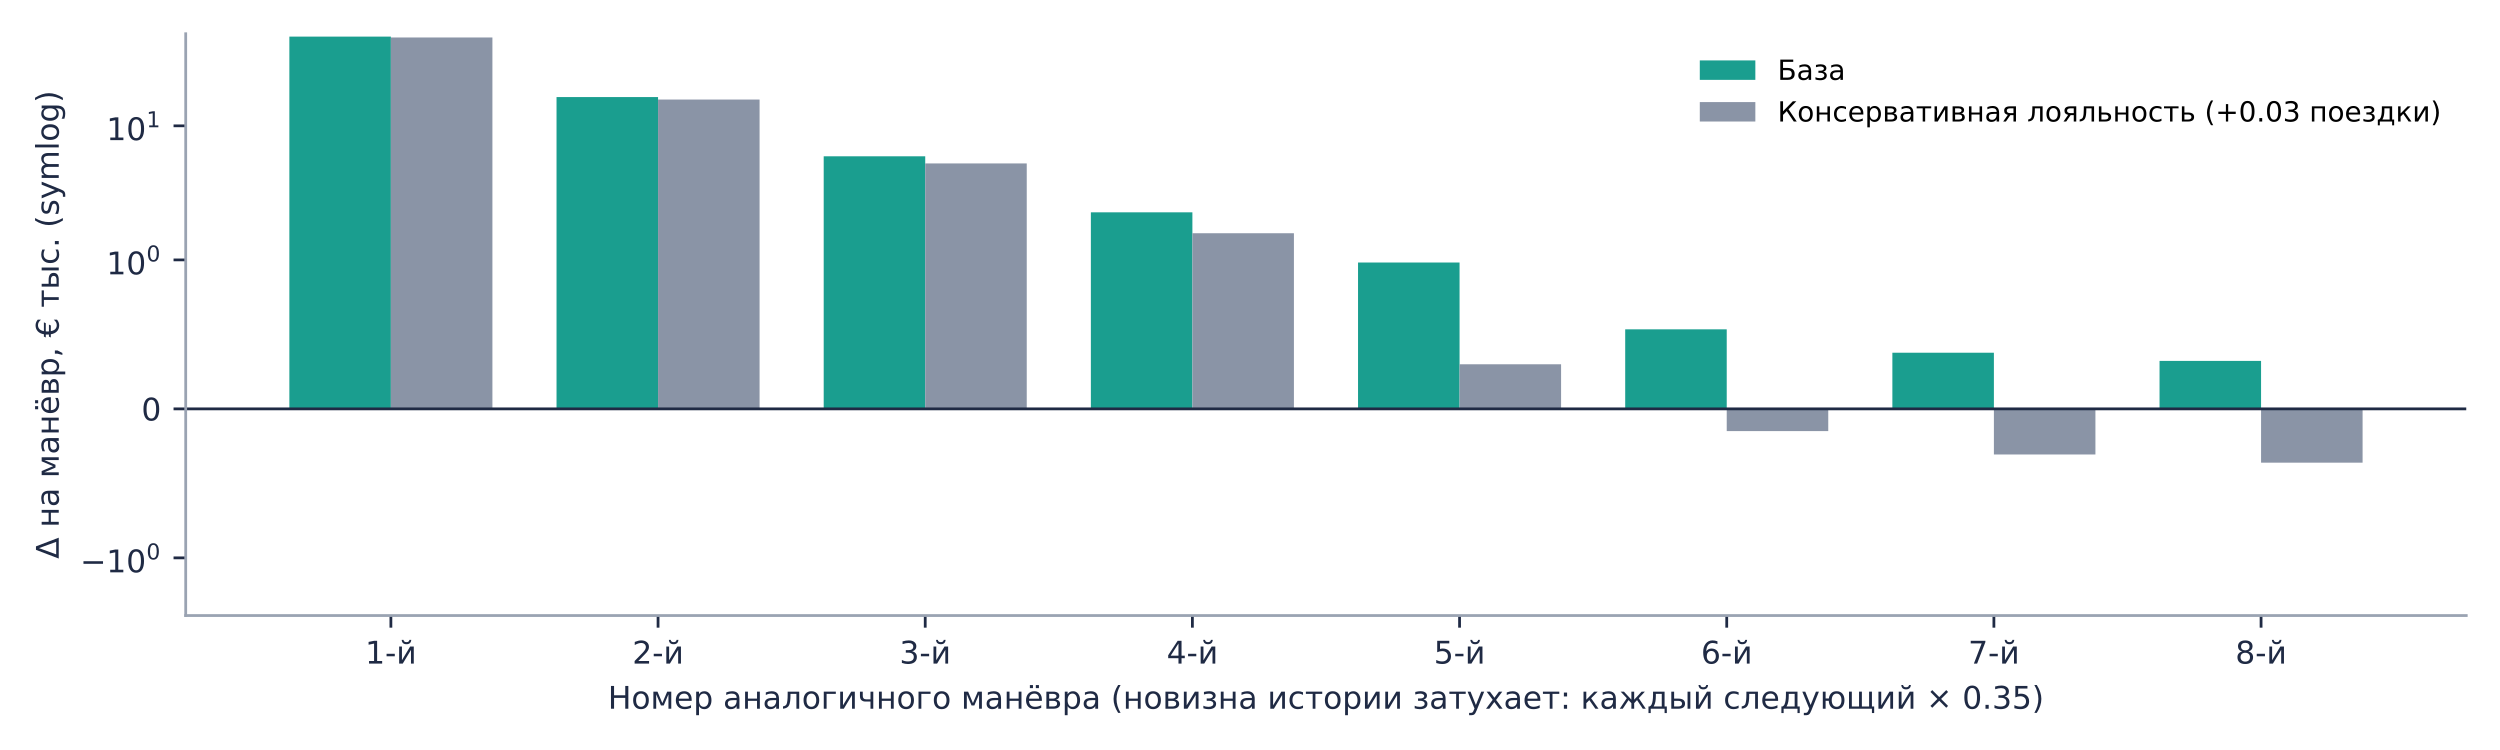
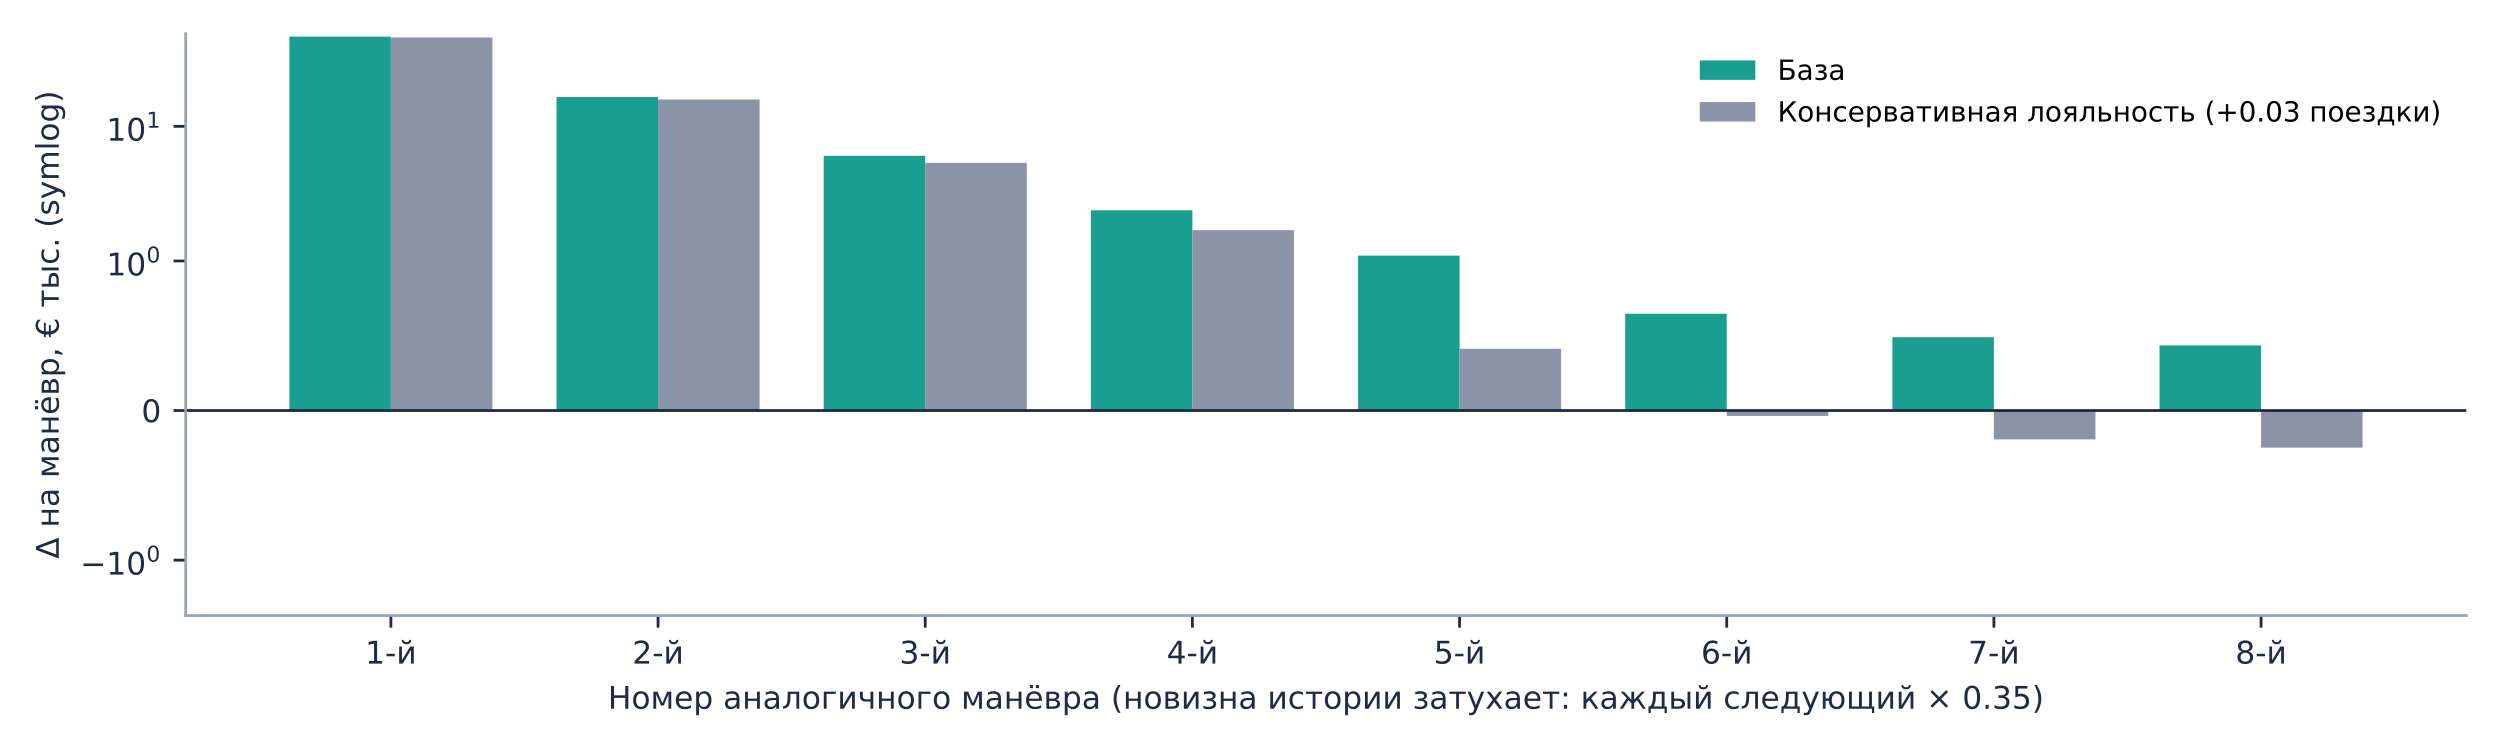
<svg xmlns="http://www.w3.org/2000/svg" xmlns:xlink="http://www.w3.org/1999/xlink" width="720pt" height="216pt" viewBox="0 0 720 216" version="1.1">
  <defs>
    <style type="text/css">*{stroke-linejoin: round; stroke-linecap: butt}</style>
  </defs>
  <g id="figure_1">
    <g id="patch_1">
      <path d="M 0 216  L 720 216  L 720 0  L 0 0  z " style="fill: #ffffff" />
    </g>
    <g id="axes_1">
      <g id="patch_2">
        <path d="M 53.482 177.276  L 710.28 177.276  L 710.28 9.72  L 53.482 9.72  z " style="fill: #ffffff" />
      </g>
      <g id="patch_3">
-         <path d="M 83.337 117.758  L 112.575 117.758  L 112.575 10.544  L 83.337 10.544  z " clip-path="url(#p02e95b4c46)" style="fill: #1a9e8f" />
+         <path d="M 83.337 118.238  L 112.575 118.238  L 112.575 10.546  L 83.337 10.546  z " clip-path="url(#pabe11e2f08)" style="fill: #1a9e8f" />
      </g>
      <g id="patch_4">
-         <path d="M 160.281 117.758  L 189.52 117.758  L 189.52 27.955  L 160.281 27.955  z " clip-path="url(#p02e95b4c46)" style="fill: #1a9e8f" />
+         <path d="M 160.281 118.238  L 189.52 118.238  L 189.52 27.952  L 160.281 27.952  z " clip-path="url(#pabe11e2f08)" style="fill: #1a9e8f" />
      </g>
      <g id="patch_5">
-         <path d="M 237.225 117.758  L 266.464 117.758  L 266.464 45.014  L 237.225 45.014  z " clip-path="url(#p02e95b4c46)" style="fill: #1a9e8f" />
+         <path d="M 237.225 118.238  L 266.464 118.238  L 266.464 44.878  L 237.225 44.878  z " clip-path="url(#pabe11e2f08)" style="fill: #1a9e8f" />
      </g>
      <g id="patch_6">
-         <path d="M 314.17 117.758  L 343.409 117.758  L 343.409 61.149  L 314.17 61.149  z " clip-path="url(#p02e95b4c46)" style="fill: #1a9e8f" />
+         <path d="M 314.17 118.238  L 343.409 118.238  L 343.409 60.576  L 314.17 60.576  z " clip-path="url(#pabe11e2f08)" style="fill: #1a9e8f" />
      </g>
      <g id="patch_7">
-         <path d="M 391.114 117.758  L 420.353 117.758  L 420.353 75.605  L 391.114 75.605  z " clip-path="url(#p02e95b4c46)" style="fill: #1a9e8f" />
+         <path d="M 391.114 118.238  L 420.353 118.238  L 420.353 73.617  L 391.114 73.617  z " clip-path="url(#pabe11e2f08)" style="fill: #1a9e8f" />
      </g>
      <g id="patch_8">
-         <path d="M 468.059 117.758  L 497.298 117.758  L 497.298 94.848  L 468.059 94.848  z " clip-path="url(#p02e95b4c46)" style="fill: #1a9e8f" />
+         <path d="M 468.059 118.238  L 497.298 118.238  L 497.298 90.353  L 468.059 90.353  z " clip-path="url(#pabe11e2f08)" style="fill: #1a9e8f" />
      </g>
      <g id="patch_9">
-         <path d="M 545.003 117.758  L 574.242 117.758  L 574.242 101.584  L 545.003 101.584  z " clip-path="url(#p02e95b4c46)" style="fill: #1a9e8f" />
+         <path d="M 545.003 118.238  L 574.242 118.238  L 574.242 97.116  L 545.003 97.116  z " clip-path="url(#pabe11e2f08)" style="fill: #1a9e8f" />
      </g>
      <g id="patch_10">
-         <path d="M 621.948 117.758  L 651.187 117.758  L 651.187 103.941  L 621.948 103.941  z " clip-path="url(#p02e95b4c46)" style="fill: #1a9e8f" />
+         <path d="M 621.948 118.238  L 651.187 118.238  L 651.187 99.482  L 621.948 99.482  z " clip-path="url(#pabe11e2f08)" style="fill: #1a9e8f" />
      </g>
      <g id="patch_11">
-         <path d="M 112.575 117.758  L 141.814 117.758  L 141.814 10.794  L 112.575 10.794  z " clip-path="url(#p02e95b4c46)" style="fill: #8a94a6" />
+         <path d="M 112.575 118.238  L 141.814 118.238  L 141.814 10.796  L 112.575 10.796  z " clip-path="url(#pabe11e2f08)" style="fill: #8a94a6" />
      </g>
      <g id="patch_12">
-         <path d="M 189.52 117.758  L 218.759 117.758  L 218.759 28.669  L 189.52 28.669  z " clip-path="url(#p02e95b4c46)" style="fill: #8a94a6" />
+         <path d="M 189.52 118.238  L 218.759 118.238  L 218.759 28.664  L 189.52 28.664  z " clip-path="url(#pabe11e2f08)" style="fill: #8a94a6" />
      </g>
      <g id="patch_13">
-         <path d="M 266.464 117.758  L 295.703 117.758  L 295.703 47.068  L 266.464 47.068  z " clip-path="url(#p02e95b4c46)" style="fill: #8a94a6" />
+         <path d="M 266.464 118.238  L 295.703 118.238  L 295.703 46.9  L 266.464 46.9  z " clip-path="url(#pabe11e2f08)" style="fill: #8a94a6" />
      </g>
      <g id="patch_14">
-         <path d="M 343.409 117.758  L 372.648 117.758  L 372.648 67.172  L 343.409 67.172  z " clip-path="url(#p02e95b4c46)" style="fill: #8a94a6" />
+         <path d="M 343.409 118.238  L 372.648 118.238  L 372.648 66.28  L 343.409 66.28  z " clip-path="url(#pabe11e2f08)" style="fill: #8a94a6" />
      </g>
      <g id="patch_15">
-         <path d="M 420.353 117.758  L 449.592 117.758  L 449.592 104.912  L 420.353 104.912  z " clip-path="url(#p02e95b4c46)" style="fill: #8a94a6" />
+         <path d="M 420.353 118.238  L 449.592 118.238  L 449.592 100.458  L 420.353 100.458  z " clip-path="url(#pabe11e2f08)" style="fill: #8a94a6" />
      </g>
      <g id="patch_16">
-         <path d="M 497.298 117.758  L 526.537 117.758  L 526.537 124.156  L 497.298 124.156  z " clip-path="url(#p02e95b4c46)" style="fill: #8a94a6" />
+         <path d="M 497.298 118.238  L 526.537 118.238  L 526.537 119.78  L 497.298 119.78  z " clip-path="url(#pabe11e2f08)" style="fill: #8a94a6" />
      </g>
      <g id="patch_17">
-         <path d="M 574.242 117.758  L 603.481 117.758  L 603.481 130.891  L 574.242 130.891  z " clip-path="url(#p02e95b4c46)" style="fill: #8a94a6" />
+         <path d="M 574.242 118.238  L 603.481 118.238  L 603.481 126.543  L 574.242 126.543  z " clip-path="url(#pabe11e2f08)" style="fill: #8a94a6" />
      </g>
      <g id="patch_18">
-         <path d="M 651.187 117.758  L 680.426 117.758  L 680.426 133.248  L 651.187 133.248  z " clip-path="url(#p02e95b4c46)" style="fill: #8a94a6" />
+         <path d="M 651.187 118.238  L 680.426 118.238  L 680.426 128.91  L 651.187 128.91  z " clip-path="url(#pabe11e2f08)" style="fill: #8a94a6" />
      </g>
      <g id="matplotlib.axis_1">
        <g id="xtick_1">
          <g id="line2d_1">
            <defs>
-               <path id="m75fdf90c23" d="M 0 0  L 0 3.5  " style="stroke: #1f2a44; stroke-width: 0.8" />
+               <path id="m5e2905c6a8" d="M 0 0  L 0 3.5  " style="stroke: #1f2a44; stroke-width: 0.8" />
            </defs>
            <g>
-               <use xlink:href="#m75fdf90c23" x="112.575" y="177.276" style="fill: #1f2a44; stroke: #1f2a44; stroke-width: 0.8" />
+               <use xlink:href="#m5e2905c6a8" x="112.575" y="177.276" style="fill: #1f2a44; stroke: #1f2a44; stroke-width: 0.8" />
            </g>
          </g>
          <g id="text_1">
            <g style="fill: #1f2a44" transform="translate(105.1645 191.1137) scale(0.09 -0.09)">
              <defs>
                <path id="DejaVuSans-14" d="M 794 531  L 1825 531  L 1825 4091  L 703 3866  L 703 4441  L 1819 4666  L 2450 4666  L 2450 531  L 3481 531  L 3481 0  L 794 0  L 794 531  z " transform="scale(0.015625)" />
                <path id="DejaVuSans-10" d="M 313 2009  L 1997 2009  L 1997 1497  L 313 1497  L 313 2009  z " transform="scale(0.015625)" />
                <path id="DejaVuSans-3cd" d="M 3578 3500  L 3578 0  L 3006 0  L 3006 2809  L 1319 0  L 581 0  L 581 3500  L 1153 3500  L 1153 697  L 2838 3500  L 3578 3500  z M 1103 4862  L 1472 4862  Q 1506 4628 1657 4510  Q 1809 4393 2081 4393  Q 2350 4393 2500 4509  Q 2650 4625 2690 4862  L 3059 4862  Q 3028 4415 2781 4190  Q 2534 3965 2081 3965  Q 1628 3965 1381 4190  Q 1134 4415 1103 4862  z " transform="scale(0.015625)" />
              </defs>
              <use xlink:href="#DejaVuSans-14" />
              <use xlink:href="#DejaVuSans-10" transform="translate(63.625 0)" />
              <use xlink:href="#DejaVuSans-3cd" transform="translate(99.70312 0)" />
            </g>
          </g>
        </g>
        <g id="xtick_2">
          <g id="line2d_2">
            <g>
-               <use xlink:href="#m75fdf90c23" x="189.52" y="177.276" style="fill: #1f2a44; stroke: #1f2a44; stroke-width: 0.8" />
+               <use xlink:href="#m5e2905c6a8" x="189.52" y="177.276" style="fill: #1f2a44; stroke: #1f2a44; stroke-width: 0.8" />
            </g>
          </g>
          <g id="text_2">
            <g style="fill: #1f2a44" transform="translate(182.109 191.1137) scale(0.09 -0.09)">
              <defs>
                <path id="DejaVuSans-15" d="M 1228 531  L 3431 531  L 3431 0  L 469 0  L 469 531  Q 828 903 1448 1529  Q 2069 2156 2228 2338  Q 2531 2678 2651 2914  Q 2772 3150 2772 3378  Q 2772 3750 2511 3984  Q 2250 4219 1831 4219  Q 1534 4219 1204 4116  Q 875 4013 500 3803  L 500 4441  Q 881 4594 1212 4672  Q 1544 4750 1819 4750  Q 2544 4750 2975 4387  Q 3406 4025 3406 3419  Q 3406 3131 3298 2873  Q 3191 2616 2906 2266  Q 2828 2175 2409 1742  Q 1991 1309 1228 531  z " transform="scale(0.015625)" />
              </defs>
              <use xlink:href="#DejaVuSans-15" />
              <use xlink:href="#DejaVuSans-10" transform="translate(63.625 0)" />
              <use xlink:href="#DejaVuSans-3cd" transform="translate(99.70312 0)" />
            </g>
          </g>
        </g>
        <g id="xtick_3">
          <g id="line2d_3">
            <g>
-               <use xlink:href="#m75fdf90c23" x="266.464" y="177.276" style="fill: #1f2a44; stroke: #1f2a44; stroke-width: 0.8" />
+               <use xlink:href="#m5e2905c6a8" x="266.464" y="177.276" style="fill: #1f2a44; stroke: #1f2a44; stroke-width: 0.8" />
            </g>
          </g>
          <g id="text_3">
            <g style="fill: #1f2a44" transform="translate(259.0534 191.1137) scale(0.09 -0.09)">
              <defs>
                <path id="DejaVuSans-16" d="M 2597 2516  Q 3050 2419 3304 2112  Q 3559 1806 3559 1356  Q 3559 666 3084 287  Q 2609 -91 1734 -91  Q 1441 -91 1130 -33  Q 819 25 488 141  L 488 750  Q 750 597 1062 519  Q 1375 441 1716 441  Q 2309 441 2620 675  Q 2931 909 2931 1356  Q 2931 1769 2642 2001  Q 2353 2234 1838 2234  L 1294 2234  L 1294 2753  L 1863 2753  Q 2328 2753 2575 2939  Q 2822 3125 2822 3475  Q 2822 3834 2567 4026  Q 2313 4219 1838 4219  Q 1578 4219 1281 4162  Q 984 4106 628 3988  L 628 4550  Q 988 4650 1302 4700  Q 1616 4750 1894 4750  Q 2613 4750 3031 4423  Q 3450 4097 3450 3541  Q 3450 3153 3228 2886  Q 3006 2619 2597 2516  z " transform="scale(0.015625)" />
              </defs>
              <use xlink:href="#DejaVuSans-16" />
              <use xlink:href="#DejaVuSans-10" transform="translate(63.625 0)" />
              <use xlink:href="#DejaVuSans-3cd" transform="translate(99.70312 0)" />
            </g>
          </g>
        </g>
        <g id="xtick_4">
          <g id="line2d_4">
            <g>
-               <use xlink:href="#m75fdf90c23" x="343.409" y="177.276" style="fill: #1f2a44; stroke: #1f2a44; stroke-width: 0.8" />
+               <use xlink:href="#m5e2905c6a8" x="343.409" y="177.276" style="fill: #1f2a44; stroke: #1f2a44; stroke-width: 0.8" />
            </g>
          </g>
          <g id="text_4">
            <g style="fill: #1f2a44" transform="translate(335.9979 191.1137) scale(0.09 -0.09)">
              <defs>
                <path id="DejaVuSans-17" d="M 2419 4116  L 825 1625  L 2419 1625  L 2419 4116  z M 2253 4666  L 3047 4666  L 3047 1625  L 3713 1625  L 3713 1100  L 3047 1100  L 3047 0  L 2419 0  L 2419 1100  L 313 1100  L 313 1709  L 2253 4666  z " transform="scale(0.015625)" />
              </defs>
              <use xlink:href="#DejaVuSans-17" />
              <use xlink:href="#DejaVuSans-10" transform="translate(63.625 0)" />
              <use xlink:href="#DejaVuSans-3cd" transform="translate(99.70312 0)" />
            </g>
          </g>
        </g>
        <g id="xtick_5">
          <g id="line2d_5">
            <g>
-               <use xlink:href="#m75fdf90c23" x="420.353" y="177.276" style="fill: #1f2a44; stroke: #1f2a44; stroke-width: 0.8" />
+               <use xlink:href="#m5e2905c6a8" x="420.353" y="177.276" style="fill: #1f2a44; stroke: #1f2a44; stroke-width: 0.8" />
            </g>
          </g>
          <g id="text_5">
            <g style="fill: #1f2a44" transform="translate(412.9423 191.1137) scale(0.09 -0.09)">
              <defs>
                <path id="DejaVuSans-18" d="M 691 4666  L 3169 4666  L 3169 4134  L 1269 4134  L 1269 2991  Q 1406 3038 1543 3061  Q 1681 3084 1819 3084  Q 2600 3084 3056 2656  Q 3513 2228 3513 1497  Q 3513 744 3044 326  Q 2575 -91 1722 -91  Q 1428 -91 1123 -41  Q 819 9 494 109  L 494 744  Q 775 591 1075 516  Q 1375 441 1709 441  Q 2250 441 2565 725  Q 2881 1009 2881 1497  Q 2881 1984 2565 2268  Q 2250 2553 1709 2553  Q 1456 2553 1204 2497  Q 953 2441 691 2322  L 691 4666  z " transform="scale(0.015625)" />
              </defs>
              <use xlink:href="#DejaVuSans-18" />
              <use xlink:href="#DejaVuSans-10" transform="translate(63.625 0)" />
              <use xlink:href="#DejaVuSans-3cd" transform="translate(99.70312 0)" />
            </g>
          </g>
        </g>
        <g id="xtick_6">
          <g id="line2d_6">
            <g>
-               <use xlink:href="#m75fdf90c23" x="497.298" y="177.276" style="fill: #1f2a44; stroke: #1f2a44; stroke-width: 0.8" />
+               <use xlink:href="#m5e2905c6a8" x="497.298" y="177.276" style="fill: #1f2a44; stroke: #1f2a44; stroke-width: 0.8" />
            </g>
          </g>
          <g id="text_6">
            <g style="fill: #1f2a44" transform="translate(489.8868 191.1137) scale(0.09 -0.09)">
              <defs>
                <path id="DejaVuSans-19" d="M 2113 2584  Q 1688 2584 1439 2293  Q 1191 2003 1191 1497  Q 1191 994 1439 701  Q 1688 409 2113 409  Q 2538 409 2786 701  Q 3034 994 3034 1497  Q 3034 2003 2786 2293  Q 2538 2584 2113 2584  z M 3366 4563  L 3366 3988  Q 3128 4100 2886 4159  Q 2644 4219 2406 4219  Q 1781 4219 1451 3797  Q 1122 3375 1075 2522  Q 1259 2794 1537 2939  Q 1816 3084 2150 3084  Q 2853 3084 3261 2657  Q 3669 2231 3669 1497  Q 3669 778 3244 343  Q 2819 -91 2113 -91  Q 1303 -91 875 529  Q 447 1150 447 2328  Q 447 3434 972 4092  Q 1497 4750 2381 4750  Q 2619 4750 2861 4703  Q 3103 4656 3366 4563  z " transform="scale(0.015625)" />
              </defs>
              <use xlink:href="#DejaVuSans-19" />
              <use xlink:href="#DejaVuSans-10" transform="translate(63.625 0)" />
              <use xlink:href="#DejaVuSans-3cd" transform="translate(99.70312 0)" />
            </g>
          </g>
        </g>
        <g id="xtick_7">
          <g id="line2d_7">
            <g>
-               <use xlink:href="#m75fdf90c23" x="574.242" y="177.276" style="fill: #1f2a44; stroke: #1f2a44; stroke-width: 0.8" />
+               <use xlink:href="#m5e2905c6a8" x="574.242" y="177.276" style="fill: #1f2a44; stroke: #1f2a44; stroke-width: 0.8" />
            </g>
          </g>
          <g id="text_7">
            <g style="fill: #1f2a44" transform="translate(566.8313 191.1137) scale(0.09 -0.09)">
              <defs>
                <path id="DejaVuSans-1a" d="M 525 4666  L 3525 4666  L 3525 4397  L 1831 0  L 1172 0  L 2766 4134  L 525 4134  L 525 4666  z " transform="scale(0.015625)" />
              </defs>
              <use xlink:href="#DejaVuSans-1a" />
              <use xlink:href="#DejaVuSans-10" transform="translate(63.625 0)" />
              <use xlink:href="#DejaVuSans-3cd" transform="translate(99.70312 0)" />
            </g>
          </g>
        </g>
        <g id="xtick_8">
          <g id="line2d_8">
            <g>
-               <use xlink:href="#m75fdf90c23" x="651.187" y="177.276" style="fill: #1f2a44; stroke: #1f2a44; stroke-width: 0.8" />
+               <use xlink:href="#m5e2905c6a8" x="651.187" y="177.276" style="fill: #1f2a44; stroke: #1f2a44; stroke-width: 0.8" />
            </g>
          </g>
          <g id="text_8">
            <g style="fill: #1f2a44" transform="translate(643.7757 191.1137) scale(0.09 -0.09)">
              <defs>
                <path id="DejaVuSans-1b" d="M 2034 2216  Q 1584 2216 1326 1975  Q 1069 1734 1069 1313  Q 1069 891 1326 650  Q 1584 409 2034 409  Q 2484 409 2743 651  Q 3003 894 3003 1313  Q 3003 1734 2745 1975  Q 2488 2216 2034 2216  z M 1403 2484  Q 997 2584 770 2862  Q 544 3141 544 3541  Q 544 4100 942 4425  Q 1341 4750 2034 4750  Q 2731 4750 3128 4425  Q 3525 4100 3525 3541  Q 3525 3141 3298 2862  Q 3072 2584 2669 2484  Q 3125 2378 3379 2068  Q 3634 1759 3634 1313  Q 3634 634 3220 271  Q 2806 -91 2034 -91  Q 1263 -91 848 271  Q 434 634 434 1313  Q 434 1759 690 2068  Q 947 2378 1403 2484  z M 1172 3481  Q 1172 3119 1398 2916  Q 1625 2713 2034 2713  Q 2441 2713 2670 2916  Q 2900 3119 2900 3481  Q 2900 3844 2670 4047  Q 2441 4250 2034 4250  Q 1625 4250 1398 4047  Q 1172 3844 1172 3481  z " transform="scale(0.015625)" />
              </defs>
              <use xlink:href="#DejaVuSans-1b" />
              <use xlink:href="#DejaVuSans-10" transform="translate(63.625 0)" />
              <use xlink:href="#DejaVuSans-3cd" transform="translate(99.70312 0)" />
            </g>
          </g>
        </g>
        <g id="text_9">
          <g style="fill: #1f2a44" transform="translate(175.0786 204.1137) scale(0.09 -0.09)">
            <defs>
              <path id="DejaVuSans-3b1" d="M 628 4666  L 1259 4666  L 1259 2753  L 3553 2753  L 3553 4666  L 4184 4666  L 4184 0  L 3553 0  L 3553 2222  L 1259 2222  L 1259 0  L 628 0  L 628 4666  z " transform="scale(0.015625)" />
              <path id="DejaVuSans-3d2" d="M 1959 3097  Q 1497 3097 1228 2736  Q 959 2375 959 1747  Q 959 1119 1226 758  Q 1494 397 1959 397  Q 2419 397 2687 759  Q 2956 1122 2956 1747  Q 2956 2369 2687 2733  Q 2419 3097 1959 3097  z M 1959 3584  Q 2709 3584 3137 3096  Q 3566 2609 3566 1747  Q 3566 888 3137 398  Q 2709 -91 1959 -91  Q 1206 -91 779 398  Q 353 888 353 1747  Q 353 2609 779 3096  Q 1206 3584 1959 3584  z " transform="scale(0.015625)" />
              <path id="DejaVuSans-3d0" d="M 581 3500  L 1422 3500  L 2416 1156  L 3413 3500  L 4247 3500  L 4247 0  L 3669 0  L 3669 2950  L 2703 672  L 2128 672  L 1159 2950  L 1159 0  L 581 0  L 581 3500  z " transform="scale(0.015625)" />
              <path id="DejaVuSans-3c9" d="M 3597 1894  L 3597 1613  L 953 1613  Q 991 1019 1311 708  Q 1631 397 2203 397  Q 2534 397 2845 478  Q 3156 559 3463 722  L 3463 178  Q 3153 47 2828 -22  Q 2503 -91 2169 -91  Q 1331 -91 842 396  Q 353 884 353 1716  Q 353 2575 817 3079  Q 1281 3584 2069 3584  Q 2775 3584 3186 3129  Q 3597 2675 3597 1894  z M 3022 2063  Q 3016 2534 2758 2815  Q 2500 3097 2075 3097  Q 1594 3097 1305 2825  Q 1016 2553 972 2059  L 3022 2063  z " transform="scale(0.015625)" />
              <path id="DejaVuSans-3d4" d="M 1159 525  L 1159 -1331  L 581 -1331  L 581 3500  L 1159 3500  L 1159 2969  Q 1341 3281 1617 3432  Q 1894 3584 2278 3584  Q 2916 3584 3314 3078  Q 3713 2572 3713 1747  Q 3713 922 3314 415  Q 2916 -91 2278 -91  Q 1894 -91 1617 61  Q 1341 213 1159 525  z M 3116 1747  Q 3116 2381 2855 2742  Q 2594 3103 2138 3103  Q 1681 3103 1420 2742  Q 1159 2381 1159 1747  Q 1159 1113 1420 752  Q 1681 391 2138 391  Q 2594 391 2855 752  Q 3116 1113 3116 1747  z " transform="scale(0.015625)" />
              <path id="DejaVuSans-3" transform="scale(0.015625)" />
              <path id="DejaVuSans-3c4" d="M 2194 1759  Q 1497 1759 1228 1600  Q 959 1441 959 1056  Q 959 750 1161 570  Q 1363 391 1709 391  Q 2188 391 2477 730  Q 2766 1069 2766 1631  L 2766 1759  L 2194 1759  z M 3341 1997  L 3341 0  L 2766 0  L 2766 531  Q 2569 213 2275 61  Q 1981 -91 1556 -91  Q 1019 -91 701 211  Q 384 513 384 1019  Q 384 1609 779 1909  Q 1175 2209 1959 2209  L 2766 2209  L 2766 2266  Q 2766 2663 2505 2880  Q 2244 3097 1772 3097  Q 1472 3097 1187 3025  Q 903 2953 641 2809  L 641 3341  Q 956 3463 1253 3523  Q 1550 3584 1831 3584  Q 2591 3584 2966 3190  Q 3341 2797 3341 1997  z " transform="scale(0.015625)" />
              <path id="DejaVuSans-3d1" d="M 581 3500  L 1159 3500  L 1159 2072  L 3025 2072  L 3025 3500  L 3603 3500  L 3603 0  L 3025 0  L 3025 1613  L 1159 1613  L 1159 0  L 581 0  L 581 3500  z " transform="scale(0.015625)" />
              <path id="DejaVuSans-3cf" d="M 238 0  L 238 478  Q 806 566 981 959  Q 1194 1513 1194 2928  L 1194 3500  L 3559 3500  L 3559 0  L 2984 0  L 2984 3041  L 1769 3041  L 1769 2694  Q 1769 1344 1494 738  Q 1200 91 238 0  z " transform="scale(0.015625)" />
              <path id="DejaVuSans-3c7" d="M 581 0  L 581 3500  L 3050 3500  L 3050 3041  L 1159 3041  L 1159 0  L 581 0  z " transform="scale(0.015625)" />
              <path id="DejaVuSans-3cc" d="M 3578 3500  L 3578 0  L 3006 0  L 3006 2809  L 1319 0  L 581 0  L 581 3500  L 1153 3500  L 1153 697  L 2838 3500  L 3578 3500  z " transform="scale(0.015625)" />
              <path id="DejaVuSans-3db" d="M 2625 0  L 2625 1472  L 1553 1472  Q 1075 1472 756 1769  Q 469 2038 469 2613  L 469 3500  L 1044 3500  L 1044 2666  Q 1044 2300 1206 2116  Q 1372 1931 1697 1931  L 2625 1931  L 2625 3500  L 3200 3500  L 3200 0  L 2625 0  z " transform="scale(0.015625)" />
              <path id="DejaVuSans-3e5" d="M 3597 1894  L 3597 1613  L 953 1613  Q 991 1019 1311 708  Q 1631 397 2203 397  Q 2534 397 2845 478  Q 3156 559 3463 722  L 3463 178  Q 3153 47 2828 -22  Q 2503 -91 2169 -91  Q 1331 -91 842 396  Q 353 884 353 1716  Q 353 2575 817 3079  Q 1281 3584 2069 3584  Q 2775 3584 3186 3129  Q 3597 2675 3597 1894  z M 3022 2063  Q 3016 2534 2758 2815  Q 2500 3097 2075 3097  Q 1594 3097 1305 2825  Q 1016 2553 972 2059  L 3022 2063  z M 2363 4850  L 2997 4850  L 2997 4219  L 2363 4219  L 2363 4850  z M 1141 4850  L 1775 4850  L 1775 4219  L 1141 4219  L 1141 4850  z " transform="scale(0.015625)" />
              <path id="DejaVuSans-3c6" d="M 1156 1613  L 1156 459  L 1975 459  Q 2369 459 2575 607  Q 2781 756 2781 1038  Q 2781 1319 2575 1466  Q 2369 1613 1975 1613  L 1156 1613  z M 1156 3041  L 1156 2072  L 1913 2072  Q 2238 2072 2444 2201  Q 2650 2331 2650 2563  Q 2650 2794 2444 2917  Q 2238 3041 1913 3041  L 1156 3041  z M 581 3500  L 1950 3500  Q 2566 3500 2897 3275  Q 3228 3050 3228 2634  Q 3228 2313 3059 2123  Q 2891 1934 2559 1888  Q 2956 1813 3175 1575  Q 3394 1338 3394 981  Q 3394 513 3033 256  Q 2672 0 2003 0  L 581 0  L 581 3500  z " transform="scale(0.015625)" />
              <path id="DejaVuSans-b" d="M 1984 4856  Q 1566 4138 1362 3434  Q 1159 2731 1159 2009  Q 1159 1288 1364 580  Q 1569 -128 1984 -844  L 1484 -844  Q 1016 -109 783 600  Q 550 1309 550 2009  Q 550 2706 781 3412  Q 1013 4119 1484 4856  L 1984 4856  z " transform="scale(0.015625)" />
              <path id="DejaVuSans-3cb" d="M 2206 1888  Q 2594 1813 2809 1584  Q 3025 1356 3025 1019  Q 3025 478 2622 193  Q 2219 -91 1475 -91  Q 1225 -91 961 -47  Q 697 -3 416 84  L 416 619  Q 638 503 903 445  Q 1169 388 1459 388  Q 1931 388 2195 563  Q 2459 738 2459 1019  Q 2459 1294 2225 1461  Q 1991 1628 1563 1628  L 1100 1628  L 1100 2103  L 1584 2103  Q 1947 2103 2158 2242  Q 2369 2381 2369 2600  Q 2369 2800 2151 2944  Q 1934 3088 1563 3088  Q 1341 3088 1089 3047  Q 838 3006 534 2916  L 534 3438  Q 841 3513 1106 3550  Q 1372 3588 1609 3588  Q 2222 3588 2576 3342  Q 2931 3097 2931 2656  Q 2931 2366 2743 2164  Q 2556 1963 2206 1888  z " transform="scale(0.015625)" />
              <path id="DejaVuSans-3d5" d="M 3122 3366  L 3122 2828  Q 2878 2963 2633 3030  Q 2388 3097 2138 3097  Q 1578 3097 1268 2742  Q 959 2388 959 1747  Q 959 1106 1268 751  Q 1578 397 2138 397  Q 2388 397 2633 464  Q 2878 531 3122 666  L 3122 134  Q 2881 22 2623 -34  Q 2366 -91 2075 -91  Q 1284 -91 818 406  Q 353 903 353 1747  Q 353 2603 823 3093  Q 1294 3584 2113 3584  Q 2378 3584 2631 3529  Q 2884 3475 3122 3366  z " transform="scale(0.015625)" />
              <path id="DejaVuSans-3d6" d="M 188 3500  L 3541 3500  L 3541 3041  L 2147 3041  L 2147 0  L 1581 0  L 1581 3041  L 188 3041  L 188 3500  z " transform="scale(0.015625)" />
              <path id="DejaVuSans-3d7" d="M 2059 -325  Q 1816 -950 1584 -1140  Q 1353 -1331 966 -1331  L 506 -1331  L 506 -850  L 844 -850  Q 1081 -850 1212 -737  Q 1344 -625 1503 -206  L 1606 56  L 191 3500  L 800 3500  L 1894 763  L 2988 3500  L 3597 3500  L 2059 -325  z " transform="scale(0.015625)" />
              <path id="DejaVuSans-3d9" d="M 3513 3500  L 2247 1797  L 3578 0  L 2900 0  L 1881 1375  L 863 0  L 184 0  L 1544 1831  L 300 3500  L 978 3500  L 1906 2253  L 2834 3500  L 3513 3500  z " transform="scale(0.015625)" />
              <path id="DejaVuSans-1d" d="M 750 794  L 1409 794  L 1409 0  L 750 0  L 750 794  z M 750 3309  L 1409 3309  L 1409 2516  L 750 2516  L 750 3309  z " transform="scale(0.015625)" />
              <path id="DejaVuSans-3ce" d="M 581 3500  L 1153 3500  L 1153 1856  L 2775 3500  L 3481 3500  L 2144 2147  L 3653 0  L 3009 0  L 1769 1766  L 1153 1141  L 1153 0  L 581 0  L 581 3500  z " transform="scale(0.015625)" />
              <path id="DejaVuSans-3ca" d="M 2597 3500  L 3169 3500  L 3169 1856  L 4697 3500  L 5366 3500  L 4109 2153  L 5547 0  L 4931 0  L 3753 1769  L 3169 1141  L 3169 0  L 2597 0  L 2597 1141  L 2013 1769  L 834 0  L 219 0  L 1656 2153  L 400 3500  L 1069 3500  L 2597 1856  L 2597 3500  z " transform="scale(0.015625)" />
              <path id="DejaVuSans-3c8" d="M 1384 459  L 3053 459  L 3053 3041  L 1844 3041  L 1844 2603  Q 1844 1316 1475 628  L 1384 459  z M 550 459  Q 834 584 959 850  Q 1266 1509 1266 2838  L 1266 3500  L 3631 3500  L 3631 459  L 4091 459  L 4091 -884  L 3631 -884  L 3631 0  L 794 0  L 794 -884  L 334 -884  L 334 459  L 550 459  z " transform="scale(0.015625)" />
              <path id="DejaVuSans-3df" d="M 3909 3500  L 4484 3500  L 4484 0  L 3909 0  L 3909 3500  z M 4197 3584  L 4197 3584  z M 2781 1038  Q 2781 1319 2576 1466  Q 2372 1613 1978 1613  L 1159 1613  L 1159 459  L 1978 459  Q 2372 459 2576 607  Q 2781 756 2781 1038  z M 581 3500  L 1159 3500  L 1159 2072  L 2003 2072  Q 2672 2072 3033 1817  Q 3394 1563 3394 1038  Q 3394 513 3033 256  Q 2672 0 2003 0  L 581 0  L 581 3500  z " transform="scale(0.015625)" />
              <path id="DejaVuSans-3e2" d="M 3431 3097  Q 2969 3097 2700 2736  Q 2431 2375 2431 1747  Q 2431 1119 2698 758  Q 2966 397 3431 397  Q 3891 397 4159 759  Q 4428 1122 4428 1747  Q 4428 2369 4159 2733  Q 3891 3097 3431 3097  z M 1844 2103  Q 1903 2697 2292 3140  Q 2681 3584 3431 3584  Q 4181 3584 4609 3096  Q 5038 2609 5038 1747  Q 5038 888 4609 398  Q 4181 -91 3431 -91  Q 2678 -91 2267 381  Q 1856 853 1828 1628  L 1178 1628  L 1178 0  L 603 0  L 603 3500  L 1178 3500  L 1178 2103  L 1844 2103  z " transform="scale(0.015625)" />
              <path id="DejaVuSans-3dd" d="M 5275 0  L 581 0  L 581 3500  L 1159 3500  L 1159 459  L 2638 459  L 2638 3500  L 3216 3500  L 3216 459  L 4697 459  L 4697 3500  L 5275 3500  L 5275 459  L 5734 459  L 5734 -884  L 5275 -884  L 5275 0  z " transform="scale(0.015625)" />
              <path id="DejaVuSans-99" d="M 4488 3438  L 3059 2003  L 4488 575  L 4116 197  L 2681 1631  L 1247 197  L 878 575  L 2303 2003  L 878 3438  L 1247 3816  L 2681 2381  L 4116 3816  L 4488 3438  z " transform="scale(0.015625)" />
              <path id="DejaVuSans-13" d="M 2034 4250  Q 1547 4250 1301 3770  Q 1056 3291 1056 2328  Q 1056 1369 1301 889  Q 1547 409 2034 409  Q 2525 409 2770 889  Q 3016 1369 3016 2328  Q 3016 3291 2770 3770  Q 2525 4250 2034 4250  z M 2034 4750  Q 2819 4750 3233 4129  Q 3647 3509 3647 2328  Q 3647 1150 3233 529  Q 2819 -91 2034 -91  Q 1250 -91 836 529  Q 422 1150 422 2328  Q 422 3509 836 4129  Q 1250 4750 2034 4750  z " transform="scale(0.015625)" />
              <path id="DejaVuSans-11" d="M 684 794  L 1344 794  L 1344 0  L 684 0  L 684 794  z " transform="scale(0.015625)" />
              <path id="DejaVuSans-c" d="M 513 4856  L 1013 4856  Q 1481 4119 1714 3412  Q 1947 2706 1947 2009  Q 1947 1309 1714 600  Q 1481 -109 1013 -844  L 513 -844  Q 928 -128 1133 580  Q 1338 1288 1338 2009  Q 1338 2731 1133 3434  Q 928 4138 513 4856  z " transform="scale(0.015625)" />
            </defs>
            <use xlink:href="#DejaVuSans-3b1" />
            <use xlink:href="#DejaVuSans-3d2" transform="translate(75.20312 0)" />
            <use xlink:href="#DejaVuSans-3d0" transform="translate(136.3906 0)" />
            <use xlink:href="#DejaVuSans-3c9" transform="translate(211.8281 0)" />
            <use xlink:href="#DejaVuSans-3d4" transform="translate(273.3594 0)" />
            <use xlink:href="#DejaVuSans-3" transform="translate(336.8438 0)" />
            <use xlink:href="#DejaVuSans-3c4" transform="translate(368.625 0)" />
            <use xlink:href="#DejaVuSans-3d1" transform="translate(429.9062 0)" />
            <use xlink:href="#DejaVuSans-3c4" transform="translate(495.2812 0)" />
            <use xlink:href="#DejaVuSans-3cf" transform="translate(556.5625 0)" />
            <use xlink:href="#DejaVuSans-3d2" transform="translate(620.4844 0)" />
            <use xlink:href="#DejaVuSans-3c7" transform="translate(681.6719 0)" />
            <use xlink:href="#DejaVuSans-3cc" transform="translate(734.2188 0)" />
            <use xlink:href="#DejaVuSans-3db" transform="translate(799.2031 0)" />
            <use xlink:href="#DejaVuSans-3d1" transform="translate(858.2812 0)" />
            <use xlink:href="#DejaVuSans-3d2" transform="translate(923.6562 0)" />
            <use xlink:href="#DejaVuSans-3c7" transform="translate(984.8438 0)" />
            <use xlink:href="#DejaVuSans-3d2" transform="translate(1037.391 0)" />
            <use xlink:href="#DejaVuSans-3" transform="translate(1098.578 0)" />
            <use xlink:href="#DejaVuSans-3d0" transform="translate(1130.359 0)" />
            <use xlink:href="#DejaVuSans-3c4" transform="translate(1205.797 0)" />
            <use xlink:href="#DejaVuSans-3d1" transform="translate(1267.078 0)" />
            <use xlink:href="#DejaVuSans-3e5" transform="translate(1332.453 0)" />
            <use xlink:href="#DejaVuSans-3c6" transform="translate(1393.984 0)" />
            <use xlink:href="#DejaVuSans-3d4" transform="translate(1452.922 0)" />
            <use xlink:href="#DejaVuSans-3c4" transform="translate(1516.406 0)" />
            <use xlink:href="#DejaVuSans-3" transform="translate(1577.688 0)" />
            <use xlink:href="#DejaVuSans-b" transform="translate(1609.469 0)" />
            <use xlink:href="#DejaVuSans-3d1" transform="translate(1648.484 0)" />
            <use xlink:href="#DejaVuSans-3d2" transform="translate(1713.859 0)" />
            <use xlink:href="#DejaVuSans-3c6" transform="translate(1775.047 0)" />
            <use xlink:href="#DejaVuSans-3cc" transform="translate(1833.984 0)" />
            <use xlink:href="#DejaVuSans-3cb" transform="translate(1898.969 0)" />
            <use xlink:href="#DejaVuSans-3d1" transform="translate(1952.141 0)" />
            <use xlink:href="#DejaVuSans-3c4" transform="translate(2017.516 0)" />
            <use xlink:href="#DejaVuSans-3" transform="translate(2078.797 0)" />
            <use xlink:href="#DejaVuSans-3cc" transform="translate(2110.578 0)" />
            <use xlink:href="#DejaVuSans-3d5" transform="translate(2175.562 0)" />
            <use xlink:href="#DejaVuSans-3d6" transform="translate(2230.547 0)" />
            <use xlink:href="#DejaVuSans-3d2" transform="translate(2288.797 0)" />
            <use xlink:href="#DejaVuSans-3d4" transform="translate(2349.984 0)" />
            <use xlink:href="#DejaVuSans-3cc" transform="translate(2413.469 0)" />
            <use xlink:href="#DejaVuSans-3cc" transform="translate(2478.453 0)" />
            <use xlink:href="#DejaVuSans-3" transform="translate(2543.438 0)" />
            <use xlink:href="#DejaVuSans-3cb" transform="translate(2575.219 0)" />
            <use xlink:href="#DejaVuSans-3c4" transform="translate(2628.391 0)" />
            <use xlink:href="#DejaVuSans-3d6" transform="translate(2689.672 0)" />
            <use xlink:href="#DejaVuSans-3d7" transform="translate(2747.922 0)" />
            <use xlink:href="#DejaVuSans-3d9" transform="translate(2807.109 0)" />
            <use xlink:href="#DejaVuSans-3c4" transform="translate(2866.297 0)" />
            <use xlink:href="#DejaVuSans-3c9" transform="translate(2927.578 0)" />
            <use xlink:href="#DejaVuSans-3d6" transform="translate(2989.109 0)" />
            <use xlink:href="#DejaVuSans-1d" transform="translate(3047.359 0)" />
            <use xlink:href="#DejaVuSans-3" transform="translate(3081.047 0)" />
            <use xlink:href="#DejaVuSans-3ce" transform="translate(3112.828 0)" />
            <use xlink:href="#DejaVuSans-3c4" transform="translate(3173.234 0)" />
            <use xlink:href="#DejaVuSans-3ca" transform="translate(3234.516 0)" />
            <use xlink:href="#DejaVuSans-3c8" transform="translate(3324.609 0)" />
            <use xlink:href="#DejaVuSans-3df" transform="translate(3393.75 0)" />
            <use xlink:href="#DejaVuSans-3cd" transform="translate(3472.703 0)" />
            <use xlink:href="#DejaVuSans-3" transform="translate(3537.688 0)" />
            <use xlink:href="#DejaVuSans-3d5" transform="translate(3569.469 0)" />
            <use xlink:href="#DejaVuSans-3cf" transform="translate(3624.453 0)" />
            <use xlink:href="#DejaVuSans-3c9" transform="translate(3688.375 0)" />
            <use xlink:href="#DejaVuSans-3c8" transform="translate(3749.906 0)" />
            <use xlink:href="#DejaVuSans-3d7" transform="translate(3819.047 0)" />
            <use xlink:href="#DejaVuSans-3e2" transform="translate(3878.234 0)" />
            <use xlink:href="#DejaVuSans-3dd" transform="translate(3962.422 0)" />
            <use xlink:href="#DejaVuSans-3cc" transform="translate(4056.609 0)" />
            <use xlink:href="#DejaVuSans-3cd" transform="translate(4121.594 0)" />
            <use xlink:href="#DejaVuSans-3" transform="translate(4186.578 0)" />
            <use xlink:href="#DejaVuSans-99" transform="translate(4218.359 0)" />
            <use xlink:href="#DejaVuSans-3" transform="translate(4302.156 0)" />
            <use xlink:href="#DejaVuSans-13" transform="translate(4333.938 0)" />
            <use xlink:href="#DejaVuSans-11" transform="translate(4397.562 0)" />
            <use xlink:href="#DejaVuSans-16" transform="translate(4429.344 0)" />
            <use xlink:href="#DejaVuSans-18" transform="translate(4492.969 0)" />
            <use xlink:href="#DejaVuSans-c" transform="translate(4556.594 0)" />
          </g>
        </g>
      </g>
      <g id="matplotlib.axis_2">
        <g id="ytick_1">
          <g id="line2d_9">
            <defs>
-               <path id="mf6e405b18c" d="M 0 0  L -3.5 0  " style="stroke: #1f2a44; stroke-width: 0.8" />
+               <path id="m2f8488b28d" d="M 0 0  L -3.5 0  " style="stroke: #1f2a44; stroke-width: 0.8" />
            </defs>
            <g>
-               <use xlink:href="#mf6e405b18c" x="53.482" y="160.663" style="fill: #1f2a44; stroke: #1f2a44; stroke-width: 0.8" />
+               <use xlink:href="#m2f8488b28d" x="53.482" y="161.32" style="fill: #1f2a44; stroke: #1f2a44; stroke-width: 0.8" />
            </g>
          </g>
          <g id="text_10">
-             <g style="fill: #1f2a44" transform="translate(23.08211 164.8934) scale(0.09 -0.09)">
+             <g style="fill: #1f2a44" transform="translate(23.08211 165.5496) scale(0.09 -0.09)">
              <defs>
                <path id="DejaVuSans-c9c" d="M 678 2272  L 4684 2272  L 4684 1741  L 678 1741  L 678 2272  z " transform="scale(0.015625)" />
              </defs>
              <use xlink:href="#DejaVuSans-c9c" transform="translate(0 0.746875)" />
              <use xlink:href="#DejaVuSans-14" transform="translate(83.78906 0.746875)" />
              <use xlink:href="#DejaVuSans-13" transform="translate(147.4121 0.746875)" />
              <use xlink:href="#DejaVuSans-13" transform="translate(211.9922 42.04688) scale(0.7)" />
            </g>
          </g>
        </g>
        <g id="ytick_2">
          <g id="line2d_10">
            <g>
-               <use xlink:href="#mf6e405b18c" x="53.482" y="117.758" style="fill: #1f2a44; stroke: #1f2a44; stroke-width: 0.8" />
+               <use xlink:href="#m2f8488b28d" x="53.482" y="118.238" style="fill: #1f2a44; stroke: #1f2a44; stroke-width: 0.8" />
            </g>
          </g>
          <g id="text_11">
-             <g style="fill: #1f2a44" transform="translate(40.72211 121.1766) scale(0.09 -0.09)">
+             <g style="fill: #1f2a44" transform="translate(40.72211 121.6574) scale(0.09 -0.09)">
              <use xlink:href="#DejaVuSans-13" transform="translate(0 0.78125)" />
            </g>
          </g>
        </g>
        <g id="ytick_3">
          <g id="line2d_11">
            <g>
-               <use xlink:href="#mf6e405b18c" x="53.482" y="74.852" style="fill: #1f2a44; stroke: #1f2a44; stroke-width: 0.8" />
+               <use xlink:href="#m2f8488b28d" x="53.482" y="75.157" style="fill: #1f2a44; stroke: #1f2a44; stroke-width: 0.8" />
            </g>
          </g>
          <g id="text_12">
-             <g style="fill: #1f2a44" transform="translate(30.64211 79.08182) scale(0.09 -0.09)">
+             <g style="fill: #1f2a44" transform="translate(30.64211 79.38727) scale(0.09 -0.09)">
              <use xlink:href="#DejaVuSans-14" transform="translate(0 0.746875)" />
              <use xlink:href="#DejaVuSans-13" transform="translate(63.62305 0.746875)" />
              <use xlink:href="#DejaVuSans-13" transform="translate(128.2031 42.04688) scale(0.7)" />
            </g>
          </g>
        </g>
        <g id="ytick_4">
          <g id="line2d_12">
            <g>
-               <use xlink:href="#mf6e405b18c" x="53.482" y="36.237" style="fill: #1f2a44; stroke: #1f2a44; stroke-width: 0.8" />
+               <use xlink:href="#m2f8488b28d" x="53.482" y="36.384" style="fill: #1f2a44; stroke: #1f2a44; stroke-width: 0.8" />
            </g>
          </g>
          <g id="text_13">
-             <g style="fill: #1f2a44" transform="translate(30.64211 40.4216) scale(0.09 -0.09)">
+             <g style="fill: #1f2a44" transform="translate(30.64211 40.56921) scale(0.09 -0.09)">
              <use xlink:href="#DejaVuSans-14" transform="translate(0 0.665625)" />
              <use xlink:href="#DejaVuSans-13" transform="translate(63.62305 0.665625)" />
              <use xlink:href="#DejaVuSans-14" transform="translate(128.2031 41.96563) scale(0.7)" />
            </g>
          </g>
        </g>
        <g id="text_14">
          <g style="fill: #1f2a44" transform="translate(16.92 160.9332) rotate(-90) scale(0.09 -0.09)">
            <defs>
              <path id="DejaVuSans-329" d="M 2188 4044  L 906 525  L 3472 525  L 2188 4044  z M 50 0  L 1831 4666  L 2547 4666  L 4325 0  L 50 0  z " transform="scale(0.015625)" />
              <path id="DejaVuSans-f" d="M 750 794  L 1409 794  L 1409 256  L 897 -744  L 494 -744  L 750 256  L 750 794  z " transform="scale(0.015625)" />
              <path id="DejaVuSans-b83" d="M 3647 4306  L 3647 3641  Q 3363 3969 3098 4109  Q 2834 4250 2516 4250  Q 2025 4250 1709 3937  Q 1394 3625 1294 3041  L 3097 3041  L 2925 2656  L 1244 2656  Q 1238 2581 1236 2509  Q 1234 2438 1234 2328  Q 1234 2228 1236 2156  Q 1238 2084 1244 2009  L 2638 2009  L 2463 1625  L 1294 1625  Q 1394 1041 1709 725  Q 2025 409 2516 409  Q 2834 409 3098 550  Q 3363 691 3647 1019  L 3647 359  Q 3369 134 3080 21  Q 2791 -91 2491 -91  Q 1750 -91 1267 362  Q 784 816 659 1625  L 0 1625  L 172 2009  L 606 2009  Q 606 2081 604 2154  Q 603 2228 603 2328  Q 603 2438 604 2511  Q 606 2584 606 2656  L 0 2656  L 172 3041  L 659 3041  Q 784 3844 1268 4297  Q 1753 4750 2491 4750  Q 2797 4750 3086 4639  Q 3375 4528 3647 4306  z " transform="scale(0.015625)" />
              <path id="DejaVuSans-56" d="M 2834 3397  L 2834 2853  Q 2591 2978 2328 3040  Q 2066 3103 1784 3103  Q 1356 3103 1142 2972  Q 928 2841 928 2578  Q 928 2378 1081 2264  Q 1234 2150 1697 2047  L 1894 2003  Q 2506 1872 2764 1633  Q 3022 1394 3022 966  Q 3022 478 2636 193  Q 2250 -91 1575 -91  Q 1294 -91 989 -36  Q 684 19 347 128  L 347 722  Q 666 556 975 473  Q 1284 391 1588 391  Q 1994 391 2212 530  Q 2431 669 2431 922  Q 2431 1156 2273 1281  Q 2116 1406 1581 1522  L 1381 1569  Q 847 1681 609 1914  Q 372 2147 372 2553  Q 372 3047 722 3315  Q 1072 3584 1716 3584  Q 2034 3584 2315 3537  Q 2597 3491 2834 3397  z " transform="scale(0.015625)" />
              <path id="DejaVuSans-5c" d="M 2059 -325  Q 1816 -950 1584 -1140  Q 1353 -1331 966 -1331  L 506 -1331  L 506 -850  L 844 -850  Q 1081 -850 1212 -737  Q 1344 -625 1503 -206  L 1606 56  L 191 3500  L 800 3500  L 1894 763  L 2988 3500  L 3597 3500  L 2059 -325  z " transform="scale(0.015625)" />
              <path id="DejaVuSans-50" d="M 3328 2828  Q 3544 3216 3844 3400  Q 4144 3584 4550 3584  Q 5097 3584 5394 3201  Q 5691 2819 5691 2113  L 5691 0  L 5113 0  L 5113 2094  Q 5113 2597 4934 2840  Q 4756 3084 4391 3084  Q 3944 3084 3684 2787  Q 3425 2491 3425 1978  L 3425 0  L 2847 0  L 2847 2094  Q 2847 2600 2669 2842  Q 2491 3084 2119 3084  Q 1678 3084 1418 2786  Q 1159 2488 1159 1978  L 1159 0  L 581 0  L 581 3500  L 1159 3500  L 1159 2956  Q 1356 3278 1631 3431  Q 1906 3584 2284 3584  Q 2666 3584 2933 3390  Q 3200 3197 3328 2828  z " transform="scale(0.015625)" />
              <path id="DejaVuSans-4f" d="M 603 4863  L 1178 4863  L 1178 0  L 603 0  L 603 4863  z " transform="scale(0.015625)" />
              <path id="DejaVuSans-52" d="M 1959 3097  Q 1497 3097 1228 2736  Q 959 2375 959 1747  Q 959 1119 1226 758  Q 1494 397 1959 397  Q 2419 397 2687 759  Q 2956 1122 2956 1747  Q 2956 2369 2687 2733  Q 2419 3097 1959 3097  z M 1959 3584  Q 2709 3584 3137 3096  Q 3566 2609 3566 1747  Q 3566 888 3137 398  Q 2709 -91 1959 -91  Q 1206 -91 779 398  Q 353 888 353 1747  Q 353 2609 779 3096  Q 1206 3584 1959 3584  z " transform="scale(0.015625)" />
              <path id="DejaVuSans-4a" d="M 2906 1791  Q 2906 2416 2648 2759  Q 2391 3103 1925 3103  Q 1463 3103 1205 2759  Q 947 2416 947 1791  Q 947 1169 1205 825  Q 1463 481 1925 481  Q 2391 481 2648 825  Q 2906 1169 2906 1791  z M 3481 434  Q 3481 -459 3084 -895  Q 2688 -1331 1869 -1331  Q 1566 -1331 1297 -1286  Q 1028 -1241 775 -1147  L 775 -588  Q 1028 -725 1275 -790  Q 1522 -856 1778 -856  Q 2344 -856 2625 -561  Q 2906 -266 2906 331  L 2906 616  Q 2728 306 2450 153  Q 2172 0 1784 0  Q 1141 0 747 490  Q 353 981 353 1791  Q 353 2603 747 3093  Q 1141 3584 1784 3584  Q 2172 3584 2450 3431  Q 2728 3278 2906 2969  L 2906 3500  L 3481 3500  L 3481 434  z " transform="scale(0.015625)" />
            </defs>
            <use xlink:href="#DejaVuSans-329" />
            <use xlink:href="#DejaVuSans-3" transform="translate(68.40625 0)" />
            <use xlink:href="#DejaVuSans-3d1" transform="translate(100.1875 0)" />
            <use xlink:href="#DejaVuSans-3c4" transform="translate(165.5625 0)" />
            <use xlink:href="#DejaVuSans-3" transform="translate(226.8438 0)" />
            <use xlink:href="#DejaVuSans-3d0" transform="translate(258.625 0)" />
            <use xlink:href="#DejaVuSans-3c4" transform="translate(334.0625 0)" />
            <use xlink:href="#DejaVuSans-3d1" transform="translate(395.3438 0)" />
            <use xlink:href="#DejaVuSans-3e5" transform="translate(460.7188 0)" />
            <use xlink:href="#DejaVuSans-3c6" transform="translate(522.25 0)" />
            <use xlink:href="#DejaVuSans-3d4" transform="translate(581.1875 0)" />
            <use xlink:href="#DejaVuSans-f" transform="translate(644.6719 0)" />
            <use xlink:href="#DejaVuSans-3" transform="translate(676.4531 0)" />
            <use xlink:href="#DejaVuSans-b83" transform="translate(708.2344 0)" />
            <use xlink:href="#DejaVuSans-3" transform="translate(771.8594 0)" />
            <use xlink:href="#DejaVuSans-3d6" transform="translate(803.6406 0)" />
            <use xlink:href="#DejaVuSans-3df" transform="translate(861.8906 0)" />
            <use xlink:href="#DejaVuSans-3d5" transform="translate(940.8438 0)" />
            <use xlink:href="#DejaVuSans-11" transform="translate(995.8281 0)" />
            <use xlink:href="#DejaVuSans-3" transform="translate(1027.609 0)" />
            <use xlink:href="#DejaVuSans-b" transform="translate(1059.391 0)" />
            <use xlink:href="#DejaVuSans-56" transform="translate(1098.406 0)" />
            <use xlink:href="#DejaVuSans-5c" transform="translate(1150.5 0)" />
            <use xlink:href="#DejaVuSans-50" transform="translate(1209.688 0)" />
            <use xlink:href="#DejaVuSans-4f" transform="translate(1307.094 0)" />
            <use xlink:href="#DejaVuSans-52" transform="translate(1334.875 0)" />
            <use xlink:href="#DejaVuSans-4a" transform="translate(1396.062 0)" />
            <use xlink:href="#DejaVuSans-c" transform="translate(1459.547 0)" />
          </g>
        </g>
      </g>
      <g id="line2d_13">
-         <path d="M 53.482 117.758  L 710.28 117.758  " clip-path="url(#p02e95b4c46)" style="fill: none; stroke: #1f2a44; stroke-width: 0.8; stroke-linecap: square" />
+         <path d="M 53.482 118.238  L 710.28 118.238  " clip-path="url(#pabe11e2f08)" style="fill: none; stroke: #1f2a44; stroke-width: 0.8; stroke-linecap: square" />
      </g>
      <g id="patch_19">
        <path d="M 53.482 177.276  L 53.482 9.72  " style="fill: none; stroke: #9aa3b2; stroke-width: 0.8; stroke-linejoin: miter; stroke-linecap: square" />
      </g>
      <g id="patch_20">
        <path d="M 53.482 177.276  L 710.28 177.276  " style="fill: none; stroke: #9aa3b2; stroke-width: 0.8; stroke-linejoin: miter; stroke-linecap: square" />
      </g>
      <g id="legend_1">
        <g id="patch_21">
          <path d="M 489.54 22.999  L 505.54 22.999  L 505.54 17.399  L 489.54 17.399  z " style="fill: #1a9e8f" />
        </g>
        <g id="text_15">
          <g transform="translate(511.94 22.99875) scale(0.08 -0.08)">
            <defs>
              <path id="DejaVuSans-3a5" d="M 3272 1372  Q 3272 1806 3026 2017  Q 2781 2228 2272 2228  L 1259 2228  L 1259 519  L 2272 519  Q 2781 519 3026 730  Q 3272 941 3272 1372  z M 3609 4666  L 3609 4147  L 1259 4147  L 1259 2747  L 2303 2747  Q 3088 2747 3513 2406  Q 3938 2066 3938 1372  Q 3938 681 3527 340  Q 3116 0 2303 0  L 628 0  L 628 4666  L 3609 4666  z " transform="scale(0.015625)" />
            </defs>
            <use xlink:href="#DejaVuSans-3a5" />
            <use xlink:href="#DejaVuSans-3c4" transform="translate(68.60938 0)" />
            <use xlink:href="#DejaVuSans-3cb" transform="translate(129.8906 0)" />
            <use xlink:href="#DejaVuSans-3c4" transform="translate(183.0625 0)" />
          </g>
        </g>
        <g id="patch_22">
          <path d="M 489.54 34.999  L 505.54 34.999  L 505.54 29.399  L 489.54 29.399  z " style="fill: #8a94a6" />
        </g>
        <g id="text_16">
          <g transform="translate(511.94 34.99938) scale(0.08 -0.08)">
            <defs>
              <path id="DejaVuSans-3ae" d="M 628 4666  L 1259 4666  L 1259 2359  L 3516 4666  L 4325 4666  L 2522 2822  L 4419 0  L 3731 0  L 2113 2403  L 1259 1531  L 1259 0  L 628 0  L 628 4666  z " transform="scale(0.015625)" />
              <path id="DejaVuSans-3e3" d="M 1181 2491  Q 1181 2231 1381 2084  Q 1581 1938 1953 1938  L 2728 1938  L 2728 3041  L 1953 3041  Q 1581 3041 1381 2897  Q 1181 2753 1181 2491  z M 363 0  L 1431 1534  Q 1069 1616 828 1830  Q 588 2044 588 2491  Q 588 2997 923 3248  Q 1259 3500 1938 3500  L 3306 3500  L 3306 0  L 2728 0  L 2728 1478  L 2013 1478  L 981 0  L 363 0  z " transform="scale(0.015625)" />
              <path id="DejaVuSans-3e0" d="M 2781 1038  Q 2781 1319 2576 1466  Q 2372 1613 1978 1613  L 1159 1613  L 1159 459  L 1978 459  Q 2372 459 2576 607  Q 2781 756 2781 1038  z M 581 3500  L 1159 3500  L 1159 2072  L 2003 2072  Q 2672 2072 3033 1817  Q 3394 1563 3394 1038  Q 3394 513 3033 256  Q 2672 0 2003 0  L 581 0  L 581 3500  z " transform="scale(0.015625)" />
              <path id="DejaVuSans-e" d="M 2944 4013  L 2944 2272  L 4684 2272  L 4684 1741  L 2944 1741  L 2944 0  L 2419 0  L 2419 1741  L 678 1741  L 678 2272  L 2419 2272  L 2419 4013  L 2944 4013  z " transform="scale(0.015625)" />
              <path id="DejaVuSans-3d3" d="M 3603 3500  L 3603 0  L 3025 0  L 3025 3041  L 1159 3041  L 1159 0  L 581 0  L 581 3500  L 3603 3500  z " transform="scale(0.015625)" />
            </defs>
            <use xlink:href="#DejaVuSans-3ae" />
            <use xlink:href="#DejaVuSans-3d2" transform="translate(71 0)" />
            <use xlink:href="#DejaVuSans-3d1" transform="translate(132.1875 0)" />
            <use xlink:href="#DejaVuSans-3d5" transform="translate(197.5625 0)" />
            <use xlink:href="#DejaVuSans-3c9" transform="translate(252.5469 0)" />
            <use xlink:href="#DejaVuSans-3d4" transform="translate(314.0781 0)" />
            <use xlink:href="#DejaVuSans-3c6" transform="translate(377.5625 0)" />
            <use xlink:href="#DejaVuSans-3c4" transform="translate(436.5 0)" />
            <use xlink:href="#DejaVuSans-3d6" transform="translate(497.7812 0)" />
            <use xlink:href="#DejaVuSans-3cc" transform="translate(556.0312 0)" />
            <use xlink:href="#DejaVuSans-3c6" transform="translate(621.0156 0)" />
            <use xlink:href="#DejaVuSans-3d1" transform="translate(679.9531 0)" />
            <use xlink:href="#DejaVuSans-3c4" transform="translate(745.3281 0)" />
            <use xlink:href="#DejaVuSans-3e3" transform="translate(806.6094 0)" />
            <use xlink:href="#DejaVuSans-3" transform="translate(866.7656 0)" />
            <use xlink:href="#DejaVuSans-3cf" transform="translate(898.5469 0)" />
            <use xlink:href="#DejaVuSans-3d2" transform="translate(962.4688 0)" />
            <use xlink:href="#DejaVuSans-3e3" transform="translate(1023.656 0)" />
            <use xlink:href="#DejaVuSans-3cf" transform="translate(1083.812 0)" />
            <use xlink:href="#DejaVuSans-3e0" transform="translate(1147.734 0)" />
            <use xlink:href="#DejaVuSans-3d1" transform="translate(1206.672 0)" />
            <use xlink:href="#DejaVuSans-3d2" transform="translate(1272.047 0)" />
            <use xlink:href="#DejaVuSans-3d5" transform="translate(1333.234 0)" />
            <use xlink:href="#DejaVuSans-3d6" transform="translate(1388.219 0)" />
            <use xlink:href="#DejaVuSans-3e0" transform="translate(1446.469 0)" />
            <use xlink:href="#DejaVuSans-3" transform="translate(1505.406 0)" />
            <use xlink:href="#DejaVuSans-b" transform="translate(1537.188 0)" />
            <use xlink:href="#DejaVuSans-e" transform="translate(1576.203 0)" />
            <use xlink:href="#DejaVuSans-13" transform="translate(1660 0)" />
            <use xlink:href="#DejaVuSans-11" transform="translate(1723.625 0)" />
            <use xlink:href="#DejaVuSans-13" transform="translate(1755.406 0)" />
            <use xlink:href="#DejaVuSans-16" transform="translate(1819.031 0)" />
            <use xlink:href="#DejaVuSans-3" transform="translate(1882.656 0)" />
            <use xlink:href="#DejaVuSans-3d3" transform="translate(1914.438 0)" />
            <use xlink:href="#DejaVuSans-3d2" transform="translate(1979.812 0)" />
            <use xlink:href="#DejaVuSans-3c9" transform="translate(2041 0)" />
            <use xlink:href="#DejaVuSans-3cb" transform="translate(2102.531 0)" />
            <use xlink:href="#DejaVuSans-3c8" transform="translate(2155.703 0)" />
            <use xlink:href="#DejaVuSans-3ce" transform="translate(2224.844 0)" />
            <use xlink:href="#DejaVuSans-3cc" transform="translate(2285.25 0)" />
            <use xlink:href="#DejaVuSans-c" transform="translate(2350.234 0)" />
          </g>
        </g>
      </g>
    </g>
  </g>
  <defs>
-     <clipPath id="p02e95b4c46">
+     <clipPath id="pabe11e2f08">
      <rect x="53.482" y="9.72" width="656.798" height="167.556" />
    </clipPath>
  </defs>
</svg>
